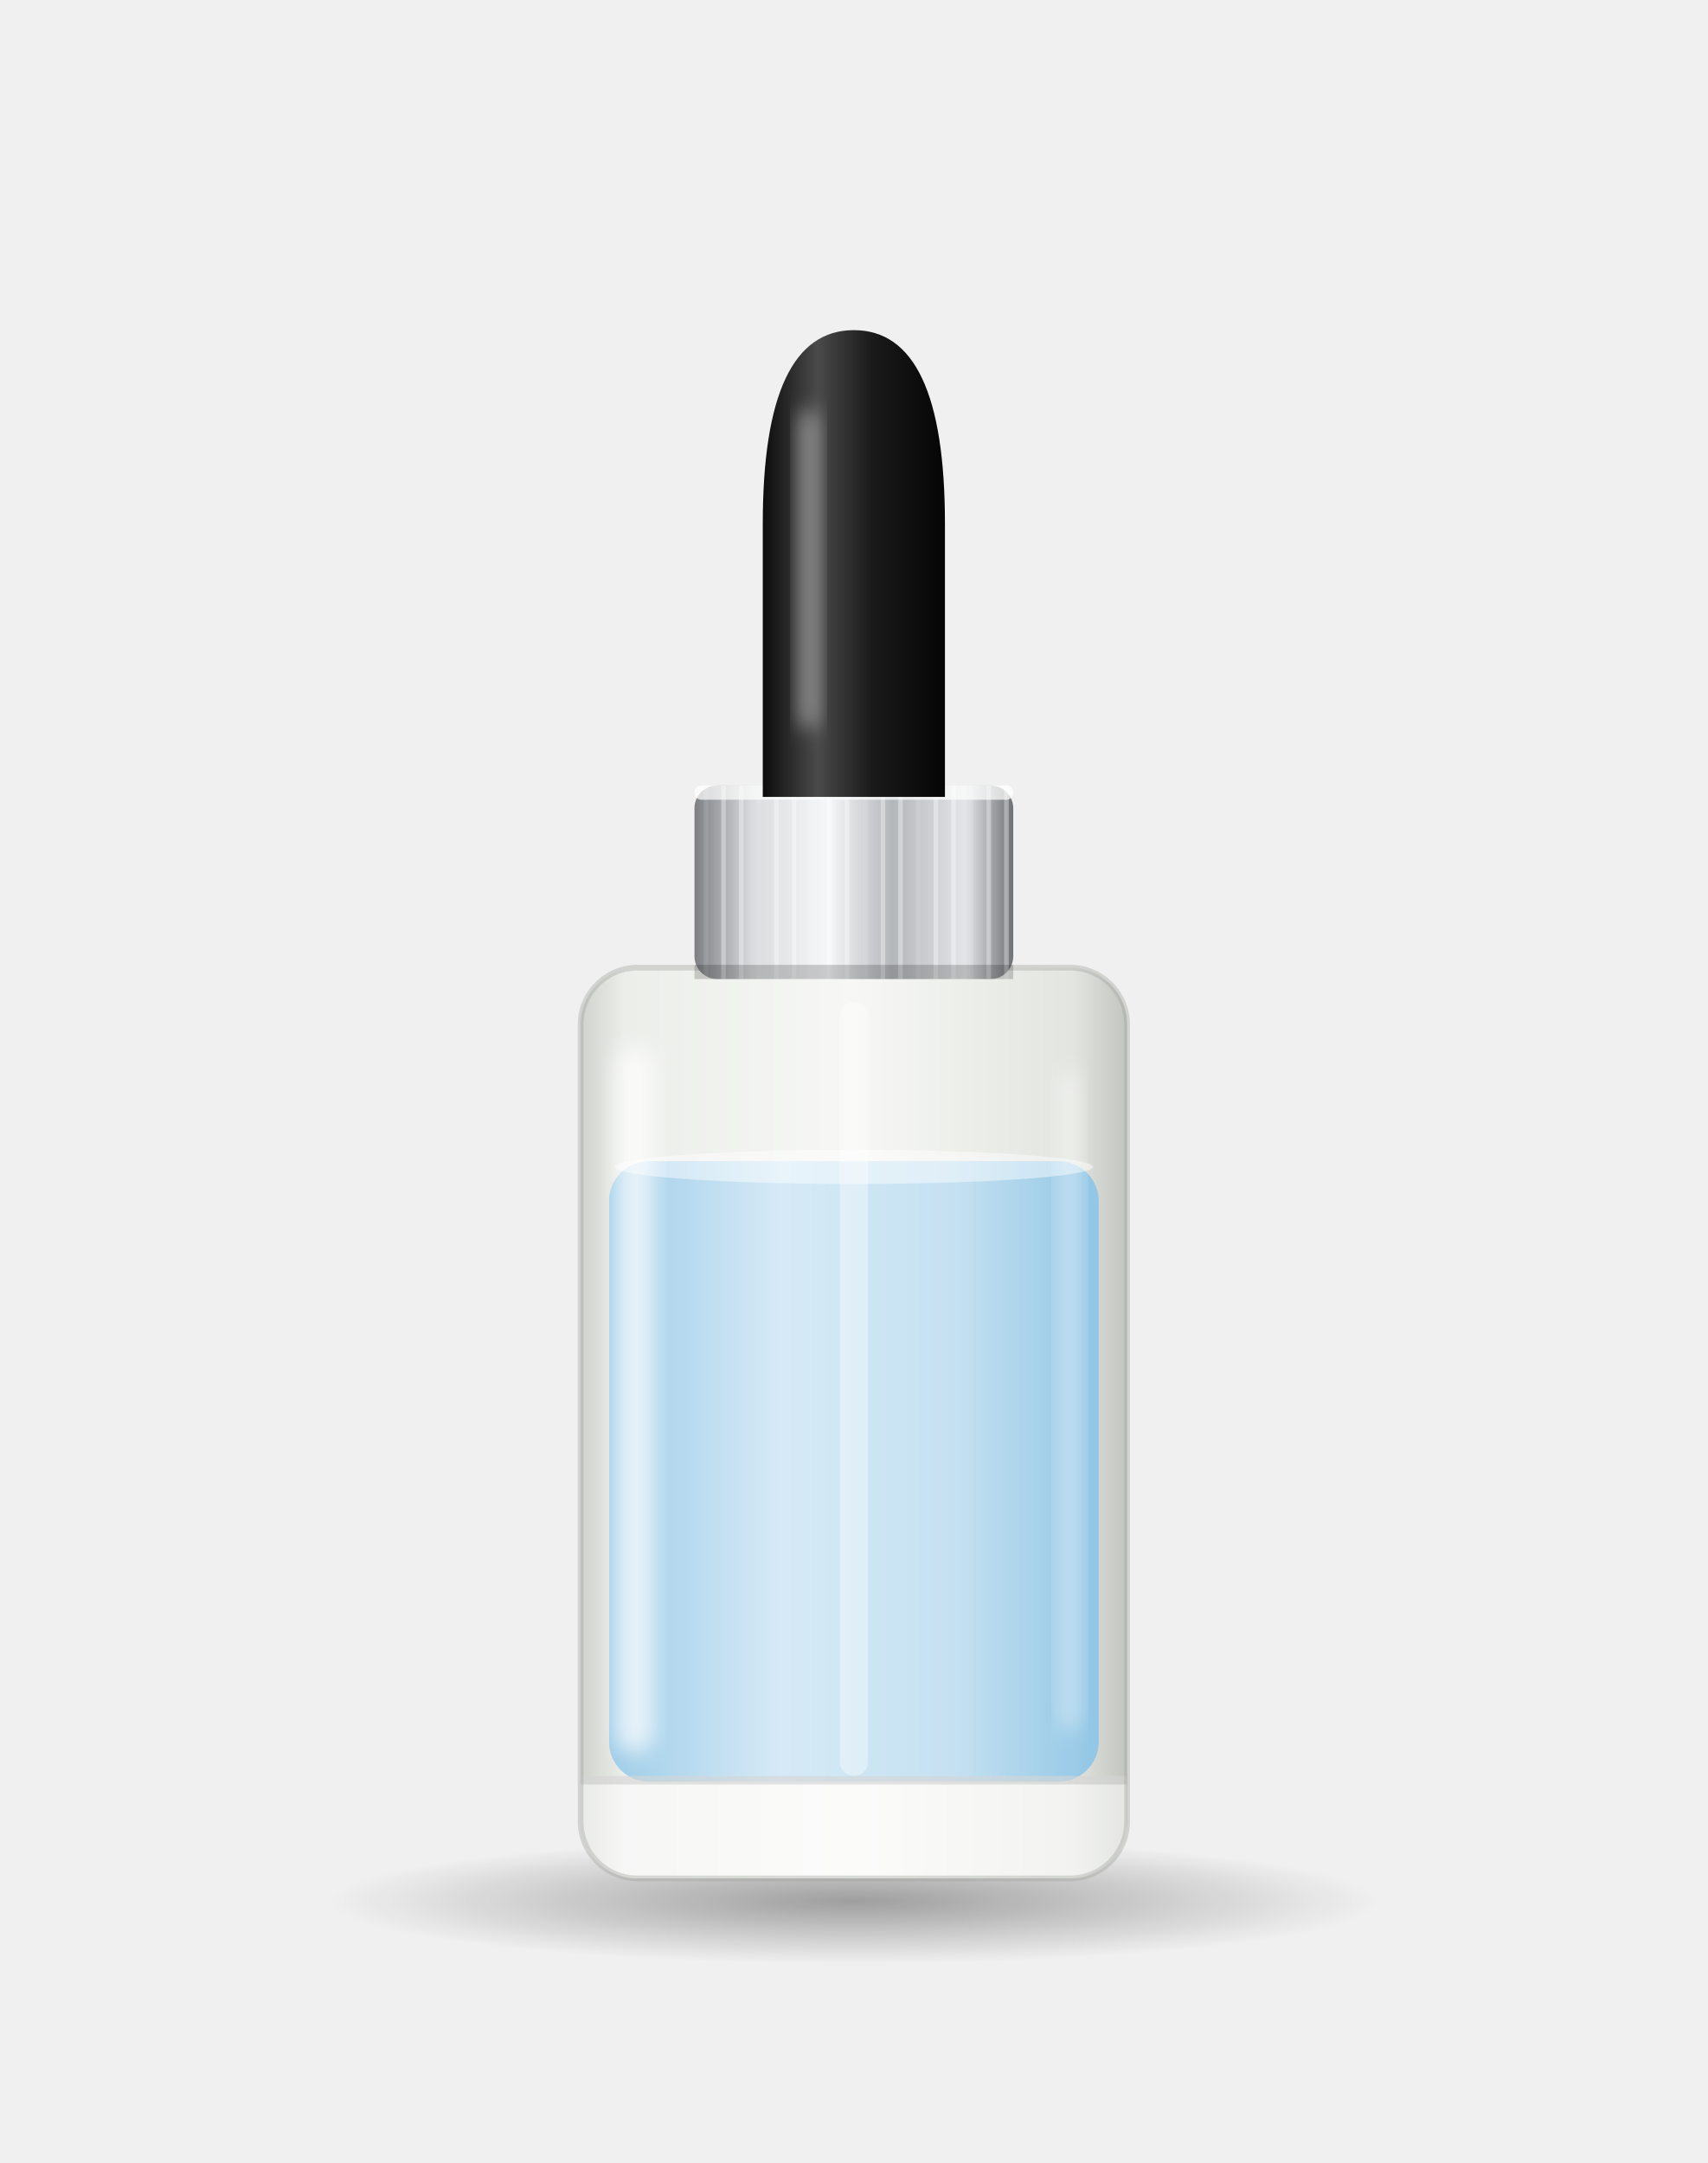
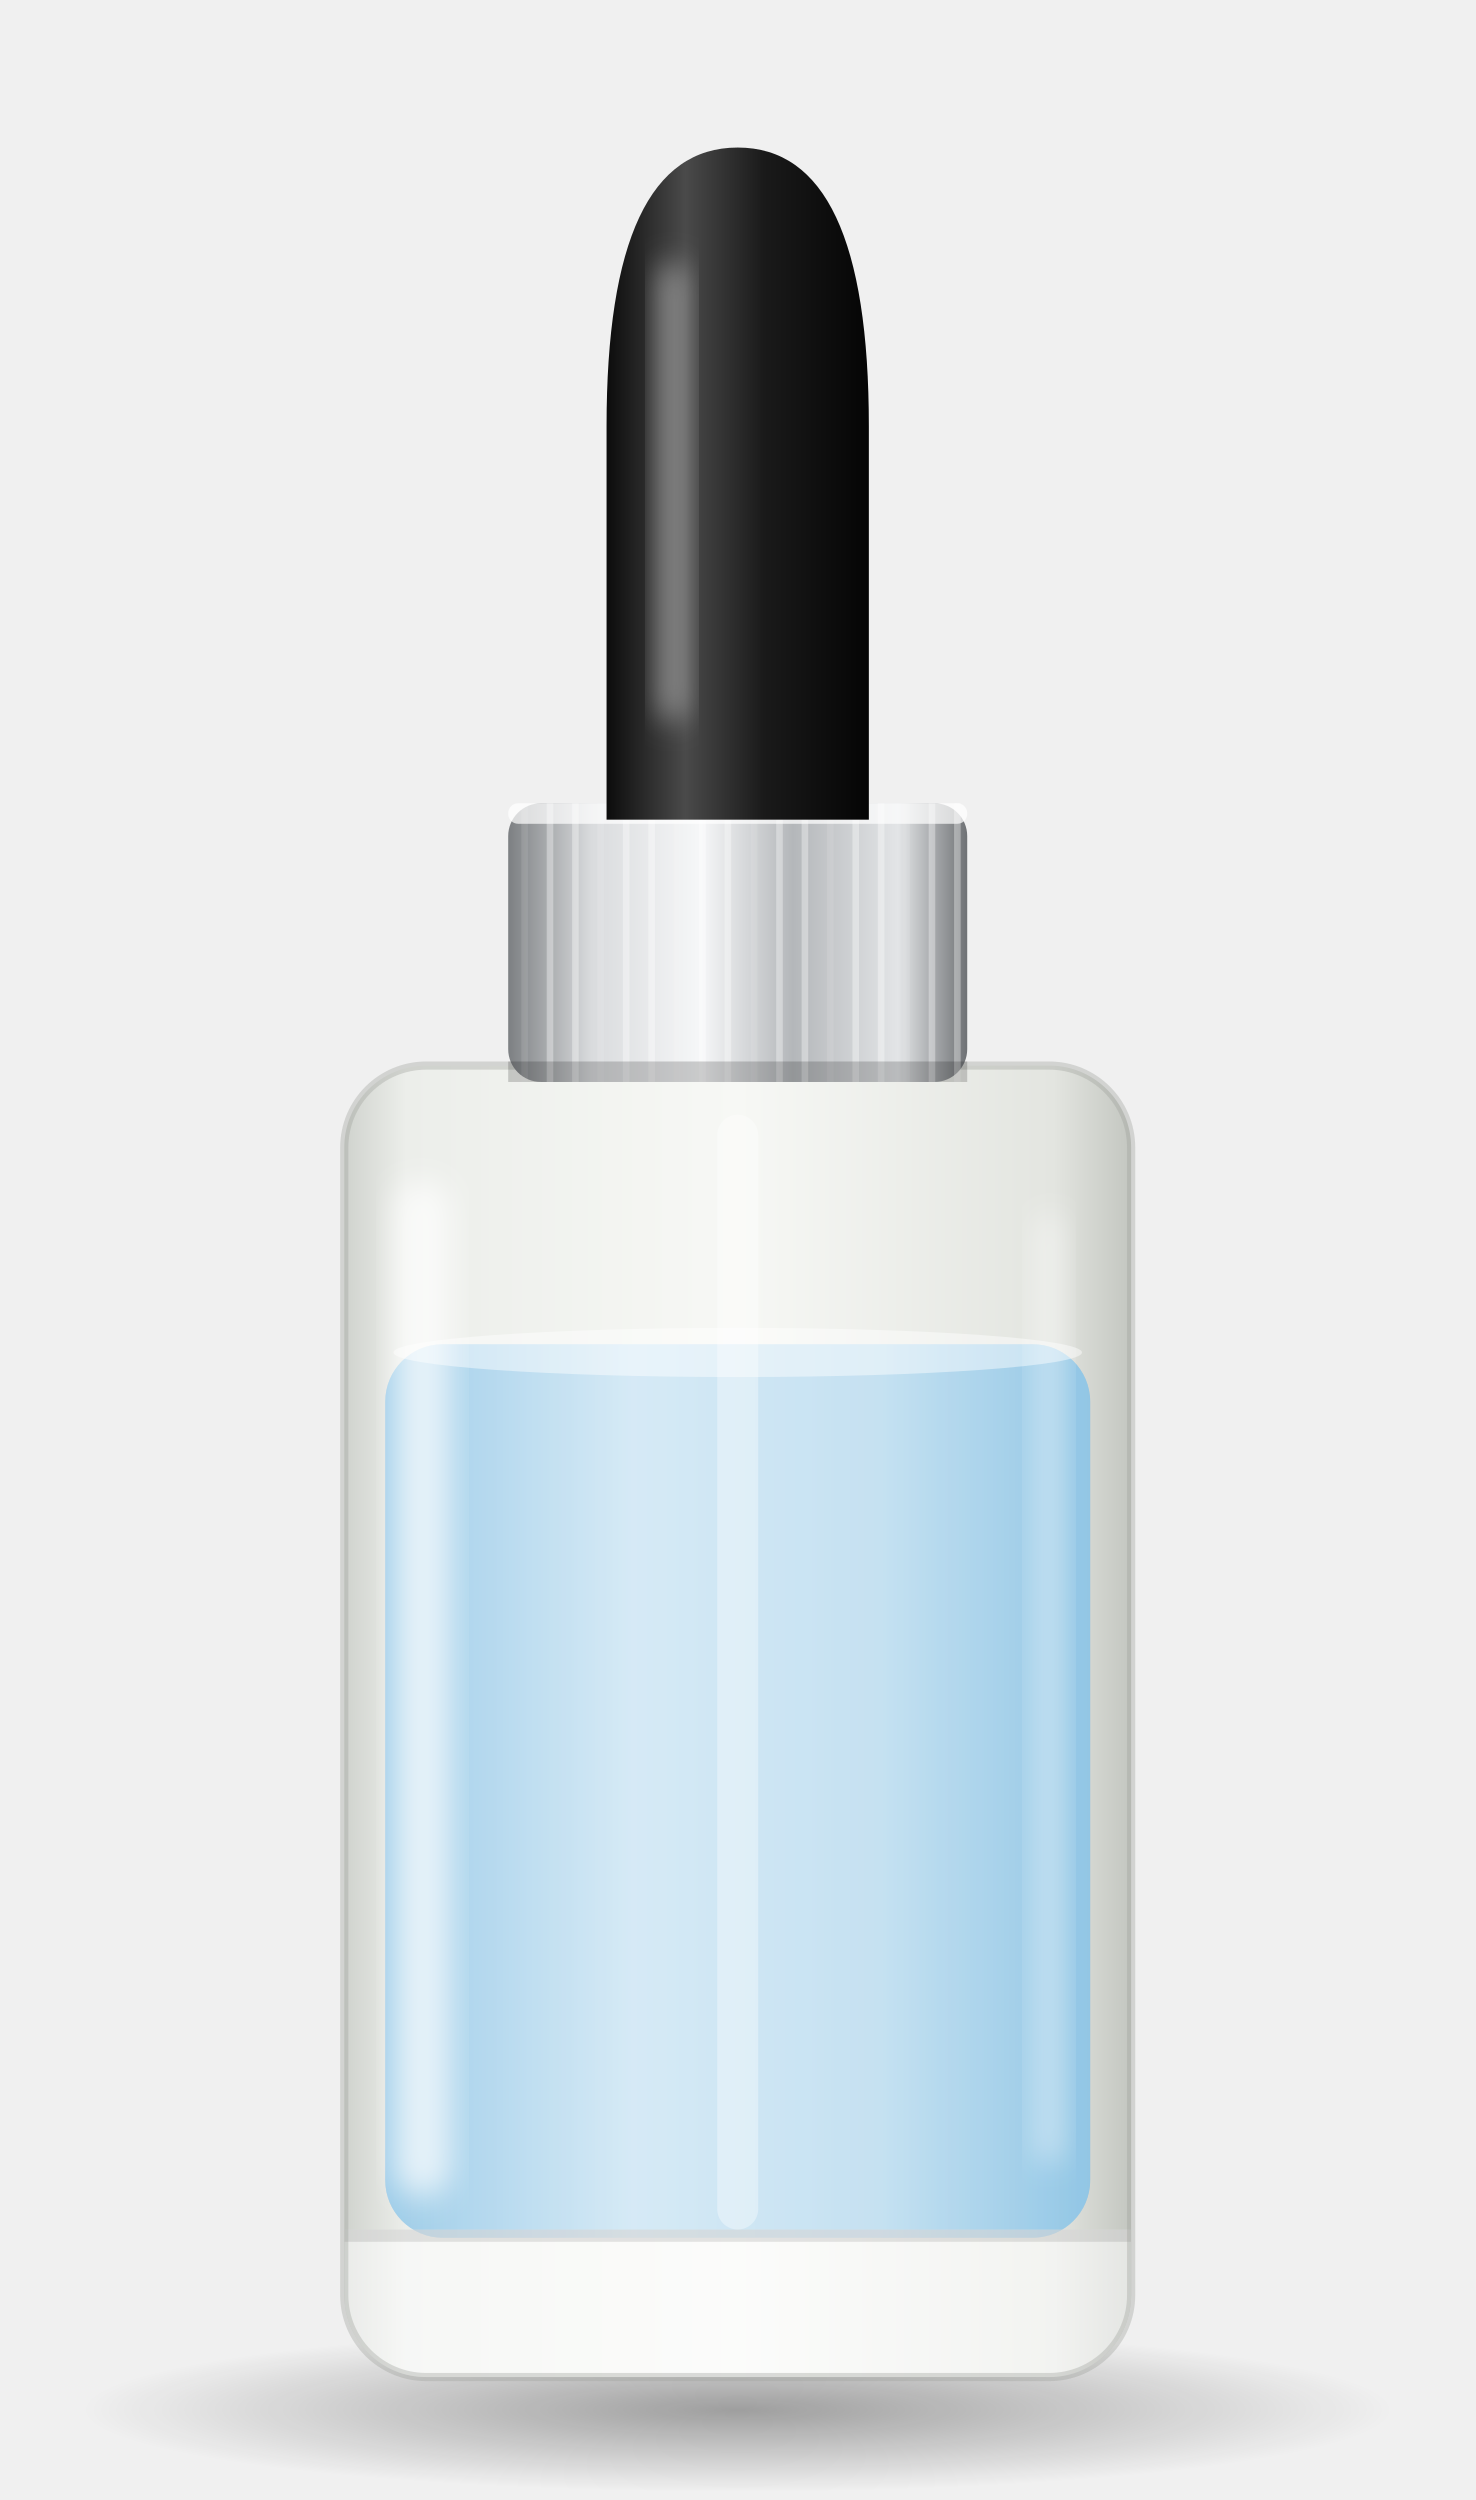
- <svg xmlns="http://www.w3.org/2000/svg" viewBox="0 0 300 380" role="img" aria-label="Illustration">
+ <svg xmlns="http://www.w3.org/2000/svg" viewBox="60 40 180 305" role="img" aria-label="Illustration">
  <defs>
    <linearGradient id="fg" x1="0" x2="1">
      <stop offset="0" stop-color="#cfd2cd" />
      <stop offset=".08" stop-color="#eceeea" />
      <stop offset=".5" stop-color="#f7f8f5" />
      <stop offset=".9" stop-color="#e3e5e0" />
      <stop offset="1" stop-color="#c3c6c0" />
    </linearGradient>
    <linearGradient id="lq" x1="0" x2="1">
      <stop offset="0" stop-color="#6fb5df" />
      <stop offset=".35" stop-color="#c2e0f2" />
      <stop offset=".7" stop-color="#a9d3ec" />
      <stop offset="1" stop-color="#5eaddb" />
    </linearGradient>
    <linearGradient id="mt" x1="0" x2="1">
      <stop offset="0" stop-color="#7d8083" />
      <stop offset=".18" stop-color="#d9dbdd" />
      <stop offset=".42" stop-color="#f6f7f8" />
      <stop offset=".62" stop-color="#b4b7ba" />
      <stop offset=".85" stop-color="#e3e5e7" />
      <stop offset="1" stop-color="#6f7275" />
    </linearGradient>
    <linearGradient id="bk" x1="0" x2="1">
      <stop offset="0" stop-color="#0c0c0c" />
      <stop offset=".3" stop-color="#4a4a4a" />
      <stop offset=".6" stop-color="#1a1a1a" />
      <stop offset="1" stop-color="#050505" />
    </linearGradient>
    <radialGradient id="sh" cx=".5" cy=".5" r=".5">
      <stop offset="0" stop-color="#000" stop-opacity=".34" />
      <stop offset="1" stop-color="#000" stop-opacity="0" />
    </radialGradient>
    <filter id="bl" x="-30%" y="-30%" width="160%" height="160%">
      <feGaussianBlur stdDeviation="1.8" />
    </filter>
  </defs>
-   <ellipse cx="150" cy="334" rx="92" ry="11" fill="url(#sh)" />
+   <ellipse cx="150" cy="334" rx="80" ry="10" fill="url(#sh)" />
  <clipPath id="fc">
    <rect x="102.0" y="170" width="96" height="160" rx="10" />
  </clipPath>
  <rect x="102.0" y="170" width="96" height="160" rx="10" fill="url(#fg)" />
  <g clip-path="url(#fc)">
    <rect x="107.0" y="204" width="86" height="109" rx="7" fill="url(#lq)" opacity=".92" />
    <rect x="107.0" y="204" width="86" height="109" rx="7" fill="#fff" opacity=".28" />
    <ellipse cx="150" cy="205" rx="42.0" ry="3" fill="#fff" opacity=".45" />
    <rect x="102.0" y="312" width="96" height="18" fill="#fff" opacity=".55" />
    <rect x="102.0" y="312" width="96" height="1.5" fill="#000" opacity=".1" />
    <rect x="108.0" y="184" width="7" height="124" rx="3.5" fill="#fff" opacity=".7" filter="url(#bl)" />
    <rect x="186.0" y="188" width="4" height="116" rx="2" fill="#fff" opacity=".4" filter="url(#bl)" />
  </g>
  <rect x="102.0" y="170" width="96" height="160" rx="10" fill="none" stroke="#9a9d97" stroke-opacity=".35" />
  <rect x="147.5" y="176" width="5" height="136" rx="2.5" fill="#fff" opacity=".35" />
  <rect x="122" y="138" width="56" height="34" rx="4" fill="url(#mt)" />
  <rect x="123.6" y="138" width=".8" height="34" fill="#fff" opacity="0.1" />
  <rect x="126.7" y="138" width=".8" height="34" fill="#fff" opacity="0.35" />
  <rect x="129.8" y="138" width=".8" height="34" fill="#fff" opacity="0.35" />
  <rect x="132.9" y="138" width=".8" height="34" fill="#fff" opacity="0.1" />
  <rect x="136.0" y="138" width=".8" height="34" fill="#fff" opacity="0.35" />
  <rect x="139.1" y="138" width=".8" height="34" fill="#fff" opacity="0.35" />
  <rect x="142.2" y="138" width=".8" height="34" fill="#fff" opacity="0.1" />
  <rect x="145.3" y="138" width=".8" height="34" fill="#fff" opacity="0.35" />
  <rect x="148.4" y="138" width=".8" height="34" fill="#fff" opacity="0.35" />
  <rect x="151.6" y="138" width=".8" height="34" fill="#fff" opacity="0.1" />
  <rect x="154.7" y="138" width=".8" height="34" fill="#fff" opacity="0.35" />
  <rect x="157.8" y="138" width=".8" height="34" fill="#fff" opacity="0.35" />
  <rect x="160.9" y="138" width=".8" height="34" fill="#fff" opacity="0.1" />
  <rect x="164.0" y="138" width=".8" height="34" fill="#fff" opacity="0.35" />
  <rect x="167.1" y="138" width=".8" height="34" fill="#fff" opacity="0.35" />
  <rect x="170.2" y="138" width=".8" height="34" fill="#fff" opacity="0.1" />
  <rect x="173.3" y="138" width=".8" height="34" fill="#fff" opacity="0.35" />
  <rect x="176.4" y="138" width=".8" height="34" fill="#fff" opacity="0.35" />
  <rect x="122" y="138" width="56" height="2.5" rx="1.2" fill="#fff" opacity=".7" />
  <rect x="122" y="169.5" width="56" height="2.5" fill="#000" opacity=".18" />
  <path d="M134 140 L134 92 Q134 58 150 58 Q166 58 166 92 L166 140 Z" fill="url(#bk)" />
  <rect x="140" y="72" width="4" height="56" rx="2" fill="#fff" opacity=".4" filter="url(#bl)" />
</svg>
